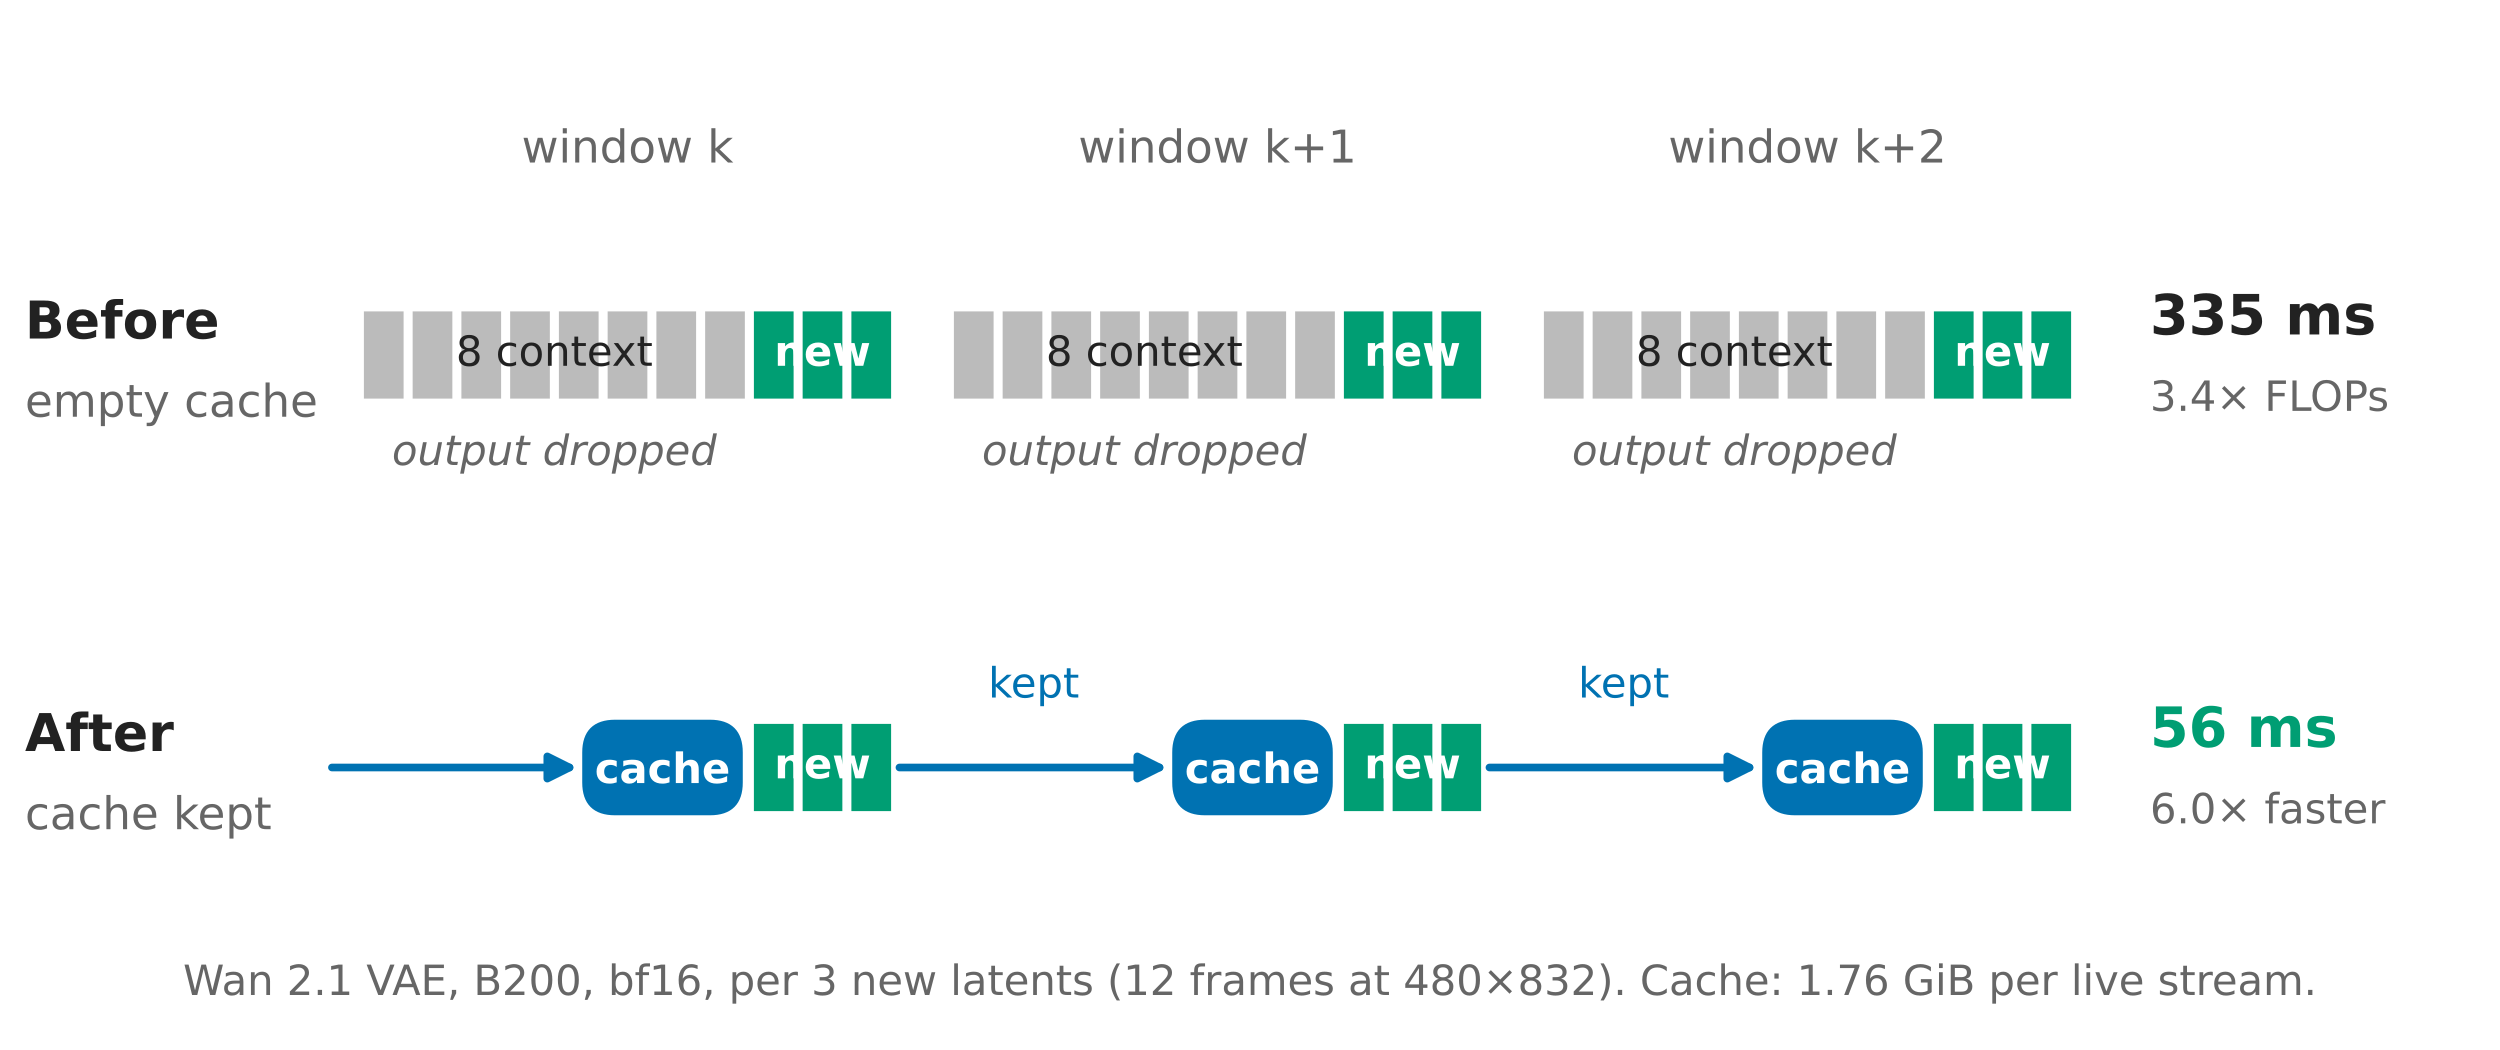
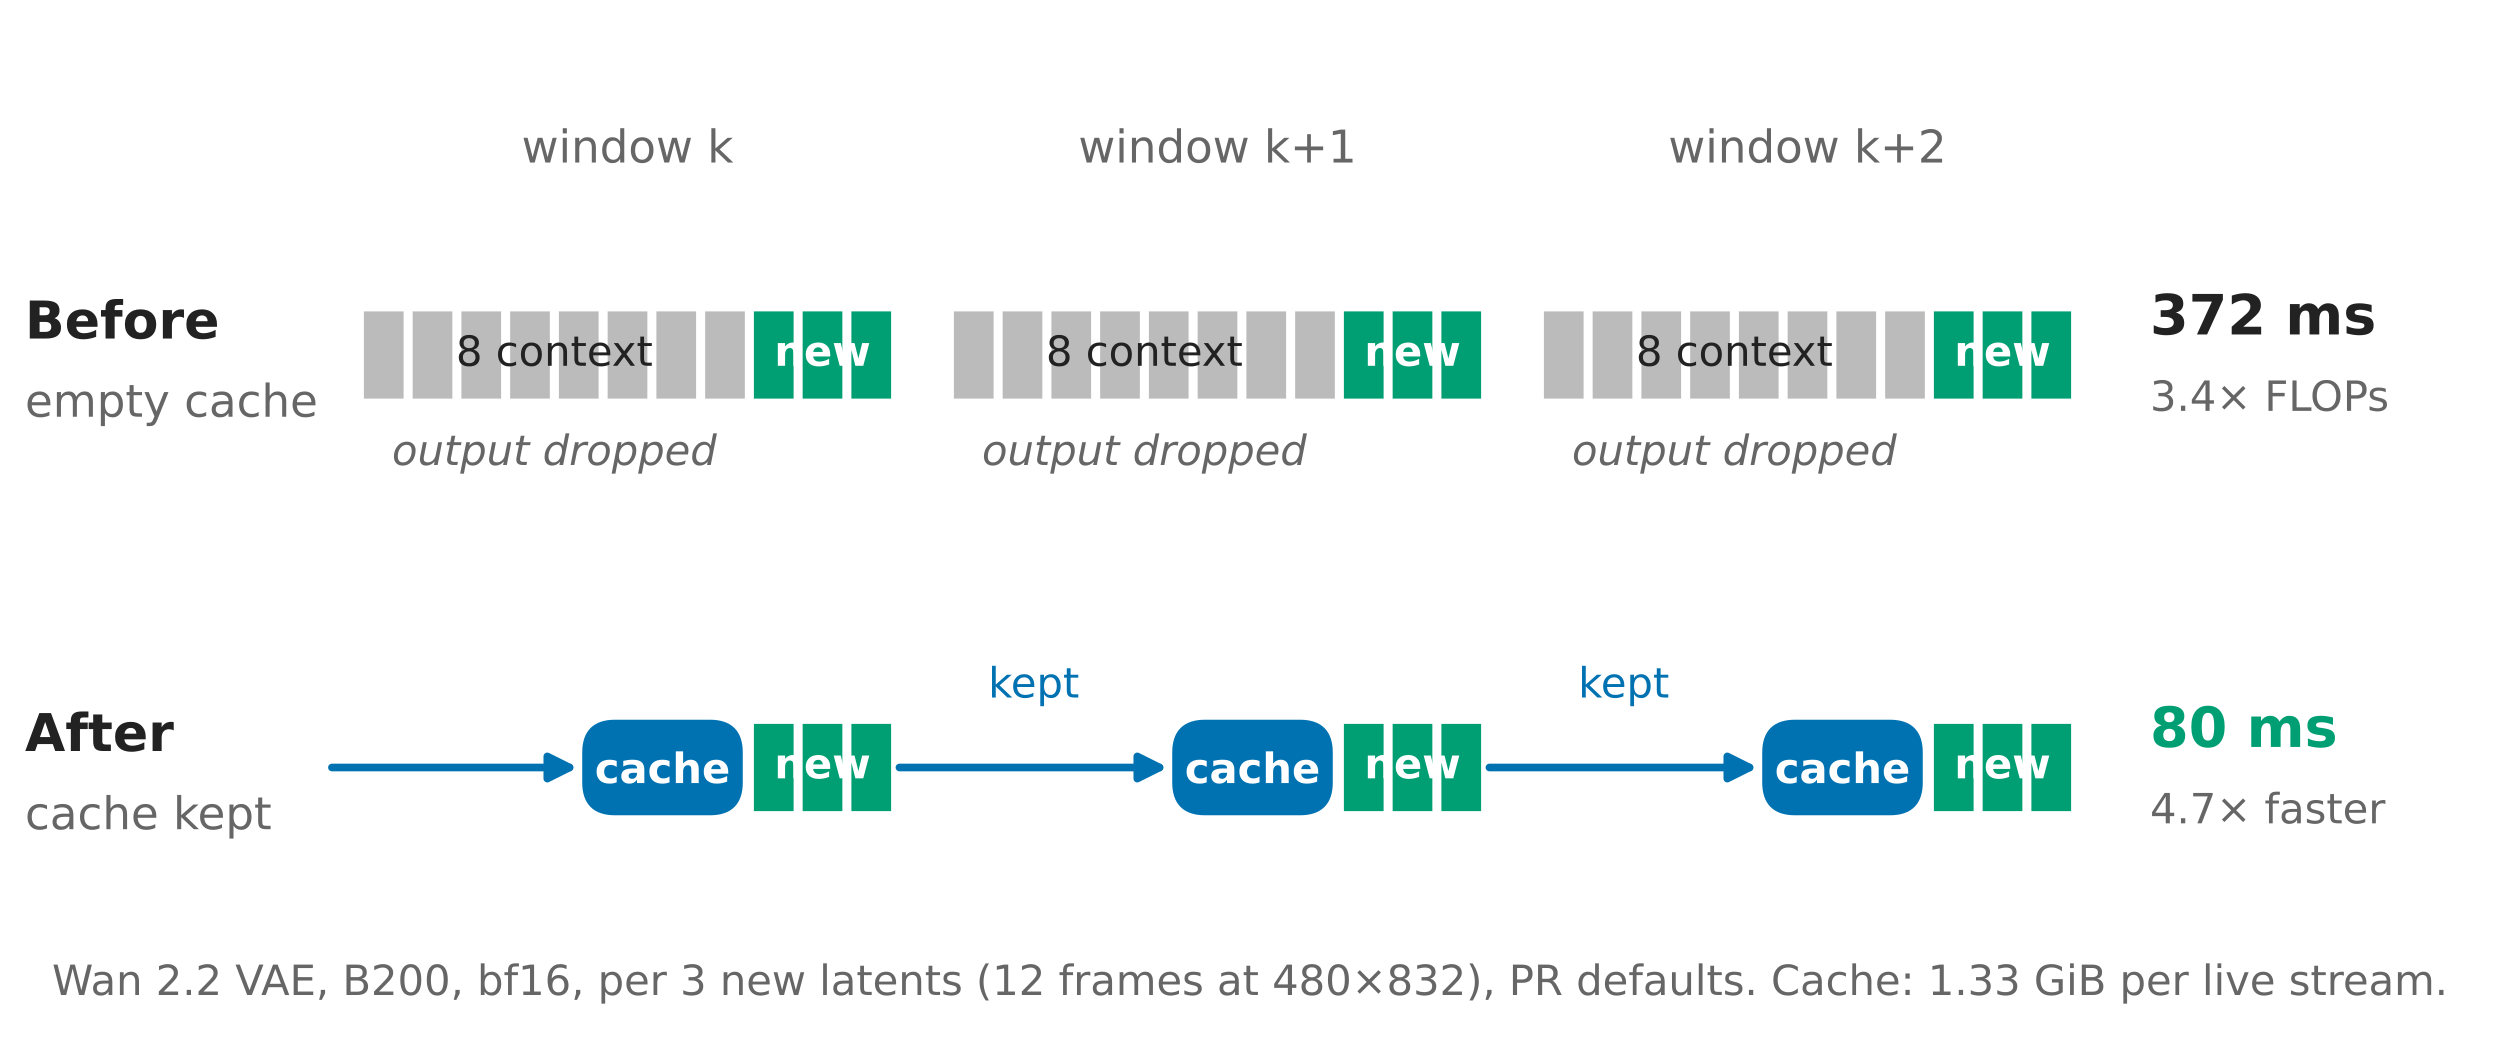
<svg xmlns="http://www.w3.org/2000/svg" width="720pt" height="302.4pt" viewBox="0 0 720 302.4" version="1.1">
  <defs>
    <style type="text/css">*{stroke-linejoin: round; stroke-linecap: butt}</style>
  </defs>
  <g id="figure_1">
    <g id="patch_1">
      <path d="M 0 302.4  L 720 302.4  L 720 0  L 0 0  z " style="fill: #ffffff" />
    </g>
    <g id="axes_1">
      <g id="patch_2">
-         <path d="M 104.4 115.2  L 116.64 115.2  L 116.64 89.28  L 104.4 89.28  z " clip-path="url(#p30e7b96020)" style="fill: #bbbbbb; stroke: #ffffff; stroke-width: 0.8; stroke-linejoin: miter" />
+         <path d="M 104.4 115.2  L 116.64 115.2  L 116.64 89.28  L 104.4 89.28  z " clip-path="url(#p9503e47901)" style="fill: #bbbbbb; stroke: #ffffff; stroke-width: 0.8; stroke-linejoin: miter" />
      </g>
      <g id="patch_3">
-         <path d="M 118.44 115.2  L 130.68 115.2  L 130.68 89.28  L 118.44 89.28  z " clip-path="url(#p30e7b96020)" style="fill: #bbbbbb; stroke: #ffffff; stroke-width: 0.8; stroke-linejoin: miter" />
+         <path d="M 118.44 115.2  L 130.68 115.2  L 130.68 89.28  L 118.44 89.28  z " clip-path="url(#p9503e47901)" style="fill: #bbbbbb; stroke: #ffffff; stroke-width: 0.8; stroke-linejoin: miter" />
      </g>
      <g id="patch_4">
-         <path d="M 132.48 115.2  L 144.72 115.2  L 144.72 89.28  L 132.48 89.28  z " clip-path="url(#p30e7b96020)" style="fill: #bbbbbb; stroke: #ffffff; stroke-width: 0.8; stroke-linejoin: miter" />
+         <path d="M 132.48 115.2  L 144.72 115.2  L 144.72 89.28  L 132.48 89.28  z " clip-path="url(#p9503e47901)" style="fill: #bbbbbb; stroke: #ffffff; stroke-width: 0.8; stroke-linejoin: miter" />
      </g>
      <g id="patch_5">
-         <path d="M 146.52 115.2  L 158.76 115.2  L 158.76 89.28  L 146.52 89.28  z " clip-path="url(#p30e7b96020)" style="fill: #bbbbbb; stroke: #ffffff; stroke-width: 0.8; stroke-linejoin: miter" />
+         <path d="M 146.52 115.2  L 158.76 115.2  L 158.76 89.28  L 146.52 89.28  z " clip-path="url(#p9503e47901)" style="fill: #bbbbbb; stroke: #ffffff; stroke-width: 0.8; stroke-linejoin: miter" />
      </g>
      <g id="patch_6">
-         <path d="M 160.56 115.2  L 172.8 115.2  L 172.8 89.28  L 160.56 89.28  z " clip-path="url(#p30e7b96020)" style="fill: #bbbbbb; stroke: #ffffff; stroke-width: 0.8; stroke-linejoin: miter" />
+         <path d="M 160.56 115.2  L 172.8 115.2  L 172.8 89.28  L 160.56 89.28  z " clip-path="url(#p9503e47901)" style="fill: #bbbbbb; stroke: #ffffff; stroke-width: 0.8; stroke-linejoin: miter" />
      </g>
      <g id="patch_7">
-         <path d="M 174.6 115.2  L 186.84 115.2  L 186.84 89.28  L 174.6 89.28  z " clip-path="url(#p30e7b96020)" style="fill: #bbbbbb; stroke: #ffffff; stroke-width: 0.8; stroke-linejoin: miter" />
+         <path d="M 174.6 115.2  L 186.84 115.2  L 186.84 89.28  L 174.6 89.28  z " clip-path="url(#p9503e47901)" style="fill: #bbbbbb; stroke: #ffffff; stroke-width: 0.8; stroke-linejoin: miter" />
      </g>
      <g id="patch_8">
-         <path d="M 188.64 115.2  L 200.88 115.2  L 200.88 89.28  L 188.64 89.28  z " clip-path="url(#p30e7b96020)" style="fill: #bbbbbb; stroke: #ffffff; stroke-width: 0.8; stroke-linejoin: miter" />
+         <path d="M 188.64 115.2  L 200.88 115.2  L 200.88 89.28  L 188.64 89.28  z " clip-path="url(#p9503e47901)" style="fill: #bbbbbb; stroke: #ffffff; stroke-width: 0.8; stroke-linejoin: miter" />
      </g>
      <g id="patch_9">
-         <path d="M 202.68 115.2  L 214.92 115.2  L 214.92 89.28  L 202.68 89.28  z " clip-path="url(#p30e7b96020)" style="fill: #bbbbbb; stroke: #ffffff; stroke-width: 0.8; stroke-linejoin: miter" />
+         <path d="M 202.68 115.2  L 214.92 115.2  L 214.92 89.28  L 202.68 89.28  z " clip-path="url(#p9503e47901)" style="fill: #bbbbbb; stroke: #ffffff; stroke-width: 0.8; stroke-linejoin: miter" />
      </g>
      <g id="patch_10">
-         <path d="M 216.72 115.2  L 228.96 115.2  L 228.96 89.28  L 216.72 89.28  z " clip-path="url(#p30e7b96020)" style="fill: #009e73; stroke: #ffffff; stroke-width: 0.8; stroke-linejoin: miter" />
+         <path d="M 216.72 115.2  L 228.96 115.2  L 228.96 89.28  L 216.72 89.28  z " clip-path="url(#p9503e47901)" style="fill: #009e73; stroke: #ffffff; stroke-width: 0.8; stroke-linejoin: miter" />
      </g>
      <g id="patch_11">
-         <path d="M 230.76 115.2  L 243 115.2  L 243 89.28  L 230.76 89.28  z " clip-path="url(#p30e7b96020)" style="fill: #009e73; stroke: #ffffff; stroke-width: 0.8; stroke-linejoin: miter" />
+         <path d="M 230.76 115.2  L 243 115.2  L 243 89.28  L 230.76 89.28  z " clip-path="url(#p9503e47901)" style="fill: #009e73; stroke: #ffffff; stroke-width: 0.8; stroke-linejoin: miter" />
      </g>
      <g id="patch_12">
-         <path d="M 244.8 115.2  L 257.04 115.2  L 257.04 89.28  L 244.8 89.28  z " clip-path="url(#p30e7b96020)" style="fill: #009e73; stroke: #ffffff; stroke-width: 0.8; stroke-linejoin: miter" />
+         <path d="M 244.8 115.2  L 257.04 115.2  L 257.04 89.28  L 244.8 89.28  z " clip-path="url(#p9503e47901)" style="fill: #009e73; stroke: #ffffff; stroke-width: 0.8; stroke-linejoin: miter" />
      </g>
      <g id="patch_13">
-         <path d="M 274.32 115.2  L 286.56 115.2  L 286.56 89.28  L 274.32 89.28  z " clip-path="url(#p30e7b96020)" style="fill: #bbbbbb; stroke: #ffffff; stroke-width: 0.8; stroke-linejoin: miter" />
+         <path d="M 274.32 115.2  L 286.56 115.2  L 286.56 89.28  L 274.32 89.28  z " clip-path="url(#p9503e47901)" style="fill: #bbbbbb; stroke: #ffffff; stroke-width: 0.8; stroke-linejoin: miter" />
      </g>
      <g id="patch_14">
-         <path d="M 288.36 115.2  L 300.6 115.2  L 300.6 89.28  L 288.36 89.28  z " clip-path="url(#p30e7b96020)" style="fill: #bbbbbb; stroke: #ffffff; stroke-width: 0.8; stroke-linejoin: miter" />
+         <path d="M 288.36 115.2  L 300.6 115.2  L 300.6 89.28  L 288.36 89.28  z " clip-path="url(#p9503e47901)" style="fill: #bbbbbb; stroke: #ffffff; stroke-width: 0.8; stroke-linejoin: miter" />
      </g>
      <g id="patch_15">
-         <path d="M 302.4 115.2  L 314.64 115.2  L 314.64 89.28  L 302.4 89.28  z " clip-path="url(#p30e7b96020)" style="fill: #bbbbbb; stroke: #ffffff; stroke-width: 0.8; stroke-linejoin: miter" />
+         <path d="M 302.4 115.2  L 314.64 115.2  L 314.64 89.28  L 302.4 89.28  z " clip-path="url(#p9503e47901)" style="fill: #bbbbbb; stroke: #ffffff; stroke-width: 0.8; stroke-linejoin: miter" />
      </g>
      <g id="patch_16">
-         <path d="M 316.44 115.2  L 328.68 115.2  L 328.68 89.28  L 316.44 89.28  z " clip-path="url(#p30e7b96020)" style="fill: #bbbbbb; stroke: #ffffff; stroke-width: 0.8; stroke-linejoin: miter" />
+         <path d="M 316.44 115.2  L 328.68 115.2  L 328.68 89.28  L 316.44 89.28  z " clip-path="url(#p9503e47901)" style="fill: #bbbbbb; stroke: #ffffff; stroke-width: 0.8; stroke-linejoin: miter" />
      </g>
      <g id="patch_17">
-         <path d="M 330.48 115.2  L 342.72 115.2  L 342.72 89.28  L 330.48 89.28  z " clip-path="url(#p30e7b96020)" style="fill: #bbbbbb; stroke: #ffffff; stroke-width: 0.8; stroke-linejoin: miter" />
+         <path d="M 330.48 115.2  L 342.72 115.2  L 342.72 89.28  L 330.48 89.28  z " clip-path="url(#p9503e47901)" style="fill: #bbbbbb; stroke: #ffffff; stroke-width: 0.8; stroke-linejoin: miter" />
      </g>
      <g id="patch_18">
-         <path d="M 344.52 115.2  L 356.76 115.2  L 356.76 89.28  L 344.52 89.28  z " clip-path="url(#p30e7b96020)" style="fill: #bbbbbb; stroke: #ffffff; stroke-width: 0.8; stroke-linejoin: miter" />
+         <path d="M 344.52 115.2  L 356.76 115.2  L 356.76 89.28  L 344.52 89.28  z " clip-path="url(#p9503e47901)" style="fill: #bbbbbb; stroke: #ffffff; stroke-width: 0.8; stroke-linejoin: miter" />
      </g>
      <g id="patch_19">
-         <path d="M 358.56 115.2  L 370.8 115.2  L 370.8 89.28  L 358.56 89.28  z " clip-path="url(#p30e7b96020)" style="fill: #bbbbbb; stroke: #ffffff; stroke-width: 0.8; stroke-linejoin: miter" />
+         <path d="M 358.56 115.2  L 370.8 115.2  L 370.8 89.28  L 358.56 89.28  z " clip-path="url(#p9503e47901)" style="fill: #bbbbbb; stroke: #ffffff; stroke-width: 0.8; stroke-linejoin: miter" />
      </g>
      <g id="patch_20">
-         <path d="M 372.6 115.2  L 384.84 115.2  L 384.84 89.28  L 372.6 89.28  z " clip-path="url(#p30e7b96020)" style="fill: #bbbbbb; stroke: #ffffff; stroke-width: 0.8; stroke-linejoin: miter" />
+         <path d="M 372.6 115.2  L 384.84 115.2  L 384.84 89.28  L 372.6 89.28  z " clip-path="url(#p9503e47901)" style="fill: #bbbbbb; stroke: #ffffff; stroke-width: 0.8; stroke-linejoin: miter" />
      </g>
      <g id="patch_21">
-         <path d="M 386.64 115.2  L 398.88 115.2  L 398.88 89.28  L 386.64 89.28  z " clip-path="url(#p30e7b96020)" style="fill: #009e73; stroke: #ffffff; stroke-width: 0.8; stroke-linejoin: miter" />
+         <path d="M 386.64 115.2  L 398.88 115.2  L 398.88 89.28  L 386.64 89.28  z " clip-path="url(#p9503e47901)" style="fill: #009e73; stroke: #ffffff; stroke-width: 0.8; stroke-linejoin: miter" />
      </g>
      <g id="patch_22">
-         <path d="M 400.68 115.2  L 412.92 115.2  L 412.92 89.28  L 400.68 89.28  z " clip-path="url(#p30e7b96020)" style="fill: #009e73; stroke: #ffffff; stroke-width: 0.8; stroke-linejoin: miter" />
+         <path d="M 400.68 115.2  L 412.92 115.2  L 412.92 89.28  L 400.68 89.28  z " clip-path="url(#p9503e47901)" style="fill: #009e73; stroke: #ffffff; stroke-width: 0.8; stroke-linejoin: miter" />
      </g>
      <g id="patch_23">
-         <path d="M 414.72 115.2  L 426.96 115.2  L 426.96 89.28  L 414.72 89.28  z " clip-path="url(#p30e7b96020)" style="fill: #009e73; stroke: #ffffff; stroke-width: 0.8; stroke-linejoin: miter" />
+         <path d="M 414.72 115.2  L 426.96 115.2  L 426.96 89.28  L 414.72 89.28  z " clip-path="url(#p9503e47901)" style="fill: #009e73; stroke: #ffffff; stroke-width: 0.8; stroke-linejoin: miter" />
      </g>
      <g id="patch_24">
-         <path d="M 444.24 115.2  L 456.48 115.2  L 456.48 89.28  L 444.24 89.28  z " clip-path="url(#p30e7b96020)" style="fill: #bbbbbb; stroke: #ffffff; stroke-width: 0.8; stroke-linejoin: miter" />
+         <path d="M 444.24 115.2  L 456.48 115.2  L 456.48 89.28  L 444.24 89.28  z " clip-path="url(#p9503e47901)" style="fill: #bbbbbb; stroke: #ffffff; stroke-width: 0.8; stroke-linejoin: miter" />
      </g>
      <g id="patch_25">
-         <path d="M 458.28 115.2  L 470.52 115.2  L 470.52 89.28  L 458.28 89.28  z " clip-path="url(#p30e7b96020)" style="fill: #bbbbbb; stroke: #ffffff; stroke-width: 0.8; stroke-linejoin: miter" />
+         <path d="M 458.28 115.2  L 470.52 115.2  L 470.52 89.28  L 458.28 89.28  z " clip-path="url(#p9503e47901)" style="fill: #bbbbbb; stroke: #ffffff; stroke-width: 0.8; stroke-linejoin: miter" />
      </g>
      <g id="patch_26">
-         <path d="M 472.32 115.2  L 484.56 115.2  L 484.56 89.28  L 472.32 89.28  z " clip-path="url(#p30e7b96020)" style="fill: #bbbbbb; stroke: #ffffff; stroke-width: 0.8; stroke-linejoin: miter" />
+         <path d="M 472.32 115.2  L 484.56 115.2  L 484.56 89.28  L 472.32 89.28  z " clip-path="url(#p9503e47901)" style="fill: #bbbbbb; stroke: #ffffff; stroke-width: 0.8; stroke-linejoin: miter" />
      </g>
      <g id="patch_27">
-         <path d="M 486.36 115.2  L 498.6 115.2  L 498.6 89.28  L 486.36 89.28  z " clip-path="url(#p30e7b96020)" style="fill: #bbbbbb; stroke: #ffffff; stroke-width: 0.8; stroke-linejoin: miter" />
+         <path d="M 486.36 115.2  L 498.6 115.2  L 498.6 89.28  L 486.36 89.28  z " clip-path="url(#p9503e47901)" style="fill: #bbbbbb; stroke: #ffffff; stroke-width: 0.8; stroke-linejoin: miter" />
      </g>
      <g id="patch_28">
-         <path d="M 500.4 115.2  L 512.64 115.2  L 512.64 89.28  L 500.4 89.28  z " clip-path="url(#p30e7b96020)" style="fill: #bbbbbb; stroke: #ffffff; stroke-width: 0.8; stroke-linejoin: miter" />
+         <path d="M 500.4 115.2  L 512.64 115.2  L 512.64 89.28  L 500.4 89.28  z " clip-path="url(#p9503e47901)" style="fill: #bbbbbb; stroke: #ffffff; stroke-width: 0.8; stroke-linejoin: miter" />
      </g>
      <g id="patch_29">
-         <path d="M 514.44 115.2  L 526.68 115.2  L 526.68 89.28  L 514.44 89.28  z " clip-path="url(#p30e7b96020)" style="fill: #bbbbbb; stroke: #ffffff; stroke-width: 0.8; stroke-linejoin: miter" />
+         <path d="M 514.44 115.2  L 526.68 115.2  L 526.68 89.28  L 514.44 89.28  z " clip-path="url(#p9503e47901)" style="fill: #bbbbbb; stroke: #ffffff; stroke-width: 0.8; stroke-linejoin: miter" />
      </g>
      <g id="patch_30">
-         <path d="M 528.48 115.2  L 540.72 115.2  L 540.72 89.28  L 528.48 89.28  z " clip-path="url(#p30e7b96020)" style="fill: #bbbbbb; stroke: #ffffff; stroke-width: 0.8; stroke-linejoin: miter" />
+         <path d="M 528.48 115.2  L 540.72 115.2  L 540.72 89.28  L 528.48 89.28  z " clip-path="url(#p9503e47901)" style="fill: #bbbbbb; stroke: #ffffff; stroke-width: 0.8; stroke-linejoin: miter" />
      </g>
      <g id="patch_31">
-         <path d="M 542.52 115.2  L 554.76 115.2  L 554.76 89.28  L 542.52 89.28  z " clip-path="url(#p30e7b96020)" style="fill: #bbbbbb; stroke: #ffffff; stroke-width: 0.8; stroke-linejoin: miter" />
+         <path d="M 542.52 115.2  L 554.76 115.2  L 554.76 89.28  L 542.52 89.28  z " clip-path="url(#p9503e47901)" style="fill: #bbbbbb; stroke: #ffffff; stroke-width: 0.8; stroke-linejoin: miter" />
      </g>
      <g id="patch_32">
-         <path d="M 556.56 115.2  L 568.8 115.2  L 568.8 89.28  L 556.56 89.28  z " clip-path="url(#p30e7b96020)" style="fill: #009e73; stroke: #ffffff; stroke-width: 0.8; stroke-linejoin: miter" />
+         <path d="M 556.56 115.2  L 568.8 115.2  L 568.8 89.28  L 556.56 89.28  z " clip-path="url(#p9503e47901)" style="fill: #009e73; stroke: #ffffff; stroke-width: 0.8; stroke-linejoin: miter" />
      </g>
      <g id="patch_33">
-         <path d="M 570.6 115.2  L 582.84 115.2  L 582.84 89.28  L 570.6 89.28  z " clip-path="url(#p30e7b96020)" style="fill: #009e73; stroke: #ffffff; stroke-width: 0.8; stroke-linejoin: miter" />
+         <path d="M 570.6 115.2  L 582.84 115.2  L 582.84 89.28  L 570.6 89.28  z " clip-path="url(#p9503e47901)" style="fill: #009e73; stroke: #ffffff; stroke-width: 0.8; stroke-linejoin: miter" />
      </g>
      <g id="patch_34">
-         <path d="M 584.64 115.2  L 596.88 115.2  L 596.88 89.28  L 584.64 89.28  z " clip-path="url(#p30e7b96020)" style="fill: #009e73; stroke: #ffffff; stroke-width: 0.8; stroke-linejoin: miter" />
+         <path d="M 584.64 115.2  L 596.88 115.2  L 596.88 89.28  L 584.64 89.28  z " clip-path="url(#p9503e47901)" style="fill: #009e73; stroke: #ffffff; stroke-width: 0.8; stroke-linejoin: miter" />
      </g>
      <g id="patch_35">
-         <path d="M 216.72 234  L 228.96 234  L 228.96 208.08  L 216.72 208.08  z " clip-path="url(#p30e7b96020)" style="fill: #009e73; stroke: #ffffff; stroke-width: 0.8; stroke-linejoin: miter" />
+         <path d="M 216.72 234  L 228.96 234  L 228.96 208.08  L 216.72 208.08  z " clip-path="url(#p9503e47901)" style="fill: #009e73; stroke: #ffffff; stroke-width: 0.8; stroke-linejoin: miter" />
      </g>
      <g id="patch_36">
-         <path d="M 230.76 234  L 243 234  L 243 208.08  L 230.76 208.08  z " clip-path="url(#p30e7b96020)" style="fill: #009e73; stroke: #ffffff; stroke-width: 0.8; stroke-linejoin: miter" />
+         <path d="M 230.76 234  L 243 234  L 243 208.08  L 230.76 208.08  z " clip-path="url(#p9503e47901)" style="fill: #009e73; stroke: #ffffff; stroke-width: 0.8; stroke-linejoin: miter" />
      </g>
      <g id="patch_37">
-         <path d="M 244.8 234  L 257.04 234  L 257.04 208.08  L 244.8 208.08  z " clip-path="url(#p30e7b96020)" style="fill: #009e73; stroke: #ffffff; stroke-width: 0.8; stroke-linejoin: miter" />
+         <path d="M 244.8 234  L 257.04 234  L 257.04 208.08  L 244.8 208.08  z " clip-path="url(#p9503e47901)" style="fill: #009e73; stroke: #ffffff; stroke-width: 0.8; stroke-linejoin: miter" />
      </g>
      <g id="patch_38">
-         <path d="M 177.12 234  L 204.48 234  Q 213.12 234 213.12 225.36  L 213.12 216.72  Q 213.12 208.08 204.48 208.08  L 177.12 208.08  Q 168.48 208.08 168.48 216.72  L 168.48 225.36  Q 168.48 234 177.12 234  z " clip-path="url(#p30e7b96020)" style="fill: #0072b2; stroke: #0072b2; stroke-width: 1.6; stroke-linejoin: miter" />
+         <path d="M 177.12 234  L 204.48 234  Q 213.12 234 213.12 225.36  L 213.12 216.72  Q 213.12 208.08 204.48 208.08  L 177.12 208.08  Q 168.48 208.08 168.48 216.72  L 168.48 225.36  Q 168.48 234 177.12 234  z " clip-path="url(#p9503e47901)" style="fill: #0072b2; stroke: #0072b2; stroke-width: 1.6; stroke-linejoin: miter" />
      </g>
      <g id="patch_39">
-         <path d="M 95.597 221.04  Q 131.04 221.04 164.023 221.04  " clip-path="url(#p30e7b96020)" style="fill: none; stroke: #0072b2; stroke-width: 2.2; stroke-linecap: round" />
-         <path d="M 157.623 217.84  L 164.023 221.04  L 157.623 224.24  z " clip-path="url(#p30e7b96020)" style="fill: #0072b2; stroke: #0072b2; stroke-width: 2.2; stroke-linecap: round" />
+         <path d="M 95.597 221.04  Q 131.04 221.04 164.023 221.04  " clip-path="url(#p9503e47901)" style="fill: none; stroke: #0072b2; stroke-width: 2.2; stroke-linecap: round" />
+         <path d="M 157.623 217.84  L 164.023 221.04  L 157.623 224.24  z " clip-path="url(#p9503e47901)" style="fill: #0072b2; stroke: #0072b2; stroke-width: 2.2; stroke-linecap: round" />
      </g>
      <g id="patch_40">
-         <path d="M 386.64 234  L 398.88 234  L 398.88 208.08  L 386.64 208.08  z " clip-path="url(#p30e7b96020)" style="fill: #009e73; stroke: #ffffff; stroke-width: 0.8; stroke-linejoin: miter" />
+         <path d="M 386.64 234  L 398.88 234  L 398.88 208.08  L 386.64 208.08  z " clip-path="url(#p9503e47901)" style="fill: #009e73; stroke: #ffffff; stroke-width: 0.8; stroke-linejoin: miter" />
      </g>
      <g id="patch_41">
-         <path d="M 400.68 234  L 412.92 234  L 412.92 208.08  L 400.68 208.08  z " clip-path="url(#p30e7b96020)" style="fill: #009e73; stroke: #ffffff; stroke-width: 0.8; stroke-linejoin: miter" />
+         <path d="M 400.68 234  L 412.92 234  L 412.92 208.08  L 400.68 208.08  z " clip-path="url(#p9503e47901)" style="fill: #009e73; stroke: #ffffff; stroke-width: 0.8; stroke-linejoin: miter" />
      </g>
      <g id="patch_42">
-         <path d="M 414.72 234  L 426.96 234  L 426.96 208.08  L 414.72 208.08  z " clip-path="url(#p30e7b96020)" style="fill: #009e73; stroke: #ffffff; stroke-width: 0.8; stroke-linejoin: miter" />
+         <path d="M 414.72 234  L 426.96 234  L 426.96 208.08  L 414.72 208.08  z " clip-path="url(#p9503e47901)" style="fill: #009e73; stroke: #ffffff; stroke-width: 0.8; stroke-linejoin: miter" />
      </g>
      <g id="patch_43">
-         <path d="M 347.04 234  L 374.4 234  Q 383.04 234 383.04 225.36  L 383.04 216.72  Q 383.04 208.08 374.4 208.08  L 347.04 208.08  Q 338.4 208.08 338.4 216.72  L 338.4 225.36  Q 338.4 234 347.04 234  z " clip-path="url(#p30e7b96020)" style="fill: #0072b2; stroke: #0072b2; stroke-width: 1.6; stroke-linejoin: miter" />
+         <path d="M 347.04 234  L 374.4 234  Q 383.04 234 383.04 225.36  L 383.04 216.72  Q 383.04 208.08 374.4 208.08  L 347.04 208.08  Q 338.4 208.08 338.4 216.72  L 338.4 225.36  Q 338.4 234 347.04 234  z " clip-path="url(#p9503e47901)" style="fill: #0072b2; stroke: #0072b2; stroke-width: 1.6; stroke-linejoin: miter" />
      </g>
      <g id="patch_44">
-         <path d="M 259.041 221.04  Q 297.72 221.04 333.94 221.04  " clip-path="url(#p30e7b96020)" style="fill: none; stroke: #0072b2; stroke-width: 2.2; stroke-linecap: round" />
-         <path d="M 327.54 217.84  L 333.94 221.04  L 327.54 224.24  z " clip-path="url(#p30e7b96020)" style="fill: #0072b2; stroke: #0072b2; stroke-width: 2.2; stroke-linecap: round" />
+         <path d="M 259.041 221.04  Q 297.72 221.04 333.94 221.04  " clip-path="url(#p9503e47901)" style="fill: none; stroke: #0072b2; stroke-width: 2.2; stroke-linecap: round" />
+         <path d="M 327.54 217.84  L 333.94 221.04  L 327.54 224.24  z " clip-path="url(#p9503e47901)" style="fill: #0072b2; stroke: #0072b2; stroke-width: 2.2; stroke-linecap: round" />
      </g>
      <g id="patch_45">
-         <path d="M 556.56 234  L 568.8 234  L 568.8 208.08  L 556.56 208.08  z " clip-path="url(#p30e7b96020)" style="fill: #009e73; stroke: #ffffff; stroke-width: 0.8; stroke-linejoin: miter" />
+         <path d="M 556.56 234  L 568.8 234  L 568.8 208.08  L 556.56 208.08  z " clip-path="url(#p9503e47901)" style="fill: #009e73; stroke: #ffffff; stroke-width: 0.8; stroke-linejoin: miter" />
      </g>
      <g id="patch_46">
-         <path d="M 570.6 234  L 582.84 234  L 582.84 208.08  L 570.6 208.08  z " clip-path="url(#p30e7b96020)" style="fill: #009e73; stroke: #ffffff; stroke-width: 0.8; stroke-linejoin: miter" />
+         <path d="M 570.6 234  L 582.84 234  L 582.84 208.08  L 570.6 208.08  z " clip-path="url(#p9503e47901)" style="fill: #009e73; stroke: #ffffff; stroke-width: 0.8; stroke-linejoin: miter" />
      </g>
      <g id="patch_47">
-         <path d="M 584.64 234  L 596.88 234  L 596.88 208.08  L 584.64 208.08  z " clip-path="url(#p30e7b96020)" style="fill: #009e73; stroke: #ffffff; stroke-width: 0.8; stroke-linejoin: miter" />
+         <path d="M 584.64 234  L 596.88 234  L 596.88 208.08  L 584.64 208.08  z " clip-path="url(#p9503e47901)" style="fill: #009e73; stroke: #ffffff; stroke-width: 0.8; stroke-linejoin: miter" />
      </g>
      <g id="patch_48">
-         <path d="M 516.96 234  L 544.32 234  Q 552.96 234 552.96 225.36  L 552.96 216.72  Q 552.96 208.08 544.32 208.08  L 516.96 208.08  Q 508.32 208.08 508.32 216.72  L 508.32 225.36  Q 508.32 234 516.96 234  z " clip-path="url(#p30e7b96020)" style="fill: #0072b2; stroke: #0072b2; stroke-width: 1.6; stroke-linejoin: miter" />
+         <path d="M 516.96 234  L 544.32 234  Q 552.96 234 552.96 225.36  L 552.96 216.72  Q 552.96 208.08 544.32 208.08  L 516.96 208.08  Q 508.32 208.08 508.32 216.72  L 508.32 225.36  Q 508.32 234 516.96 234  z " clip-path="url(#p9503e47901)" style="fill: #0072b2; stroke: #0072b2; stroke-width: 1.6; stroke-linejoin: miter" />
      </g>
      <g id="patch_49">
-         <path d="M 428.961 221.04  Q 467.64 221.04 503.86 221.04  " clip-path="url(#p30e7b96020)" style="fill: none; stroke: #0072b2; stroke-width: 2.2; stroke-linecap: round" />
-         <path d="M 497.46 217.84  L 503.86 221.04  L 497.46 224.24  z " clip-path="url(#p30e7b96020)" style="fill: #0072b2; stroke: #0072b2; stroke-width: 2.2; stroke-linecap: round" />
+         <path d="M 428.961 221.04  Q 467.64 221.04 503.86 221.04  " clip-path="url(#p9503e47901)" style="fill: none; stroke: #0072b2; stroke-width: 2.2; stroke-linecap: round" />
+         <path d="M 497.46 217.84  L 503.86 221.04  L 497.46 224.24  z " clip-path="url(#p9503e47901)" style="fill: #0072b2; stroke: #0072b2; stroke-width: 2.2; stroke-linecap: round" />
      </g>
      <g id="text_1">
        <text style="font-size: 13px; font-family: 'DejaVu Sans'; text-anchor: middle; fill: #666666" x="180.72" y="46.8" transform="rotate(-0 180.72 46.8)">window k</text>
      </g>
      <g id="text_2">
        <text style="font-size: 13px; font-family: 'DejaVu Sans'; text-anchor: middle; fill: #666666" x="350.64" y="46.8" transform="rotate(-0 350.64 46.8)">window k+1</text>
      </g>
      <g id="text_3">
        <text style="font-size: 13px; font-family: 'DejaVu Sans'; text-anchor: middle; fill: #666666" x="520.56" y="46.8" transform="rotate(-0 520.56 46.8)">window k+2</text>
      </g>
      <g id="text_4">
        <text style="font-weight: 700; font-size: 15px; font-family: 'DejaVu Sans'; text-anchor: start; fill: #222222" x="7.2" y="97.497" transform="rotate(-0 7.2 97.49707)">Before</text>
      </g>
      <g id="text_5">
        <text style="font-size: 13px; font-family: 'DejaVu Sans'; text-anchor: start; fill: #666666" x="7.2" y="120.017" transform="rotate(-0 7.2 120.0175)">empty cache</text>
      </g>
      <g id="text_6">
        <text style="font-size: 12px; font-family: 'DejaVu Sans'; text-anchor: middle; fill: #222222" x="159.66" y="105.357" transform="rotate(-0 159.66 105.3572)">8 context</text>
      </g>
      <g id="text_7">
        <text style="font-weight: 700; font-size: 12px; font-family: 'DejaVu Sans'; text-anchor: middle; fill: #ffffff" x="236.88" y="105.357" transform="rotate(-0 236.88 105.3572)">new</text>
      </g>
      <g id="text_8">
        <text style="font-style: italic; font-size: 12px; font-family: 'DejaVu Sans'; text-anchor: middle; fill: #666666" x="159.66" y="133.92" transform="rotate(-0 159.66 133.92)">output dropped</text>
      </g>
      <g id="text_9">
        <text style="font-size: 12px; font-family: 'DejaVu Sans'; text-anchor: middle; fill: #222222" x="329.58" y="105.357" transform="rotate(-0 329.58 105.3572)">8 context</text>
      </g>
      <g id="text_10">
        <text style="font-weight: 700; font-size: 12px; font-family: 'DejaVu Sans'; text-anchor: middle; fill: #ffffff" x="406.8" y="105.357" transform="rotate(-0 406.8 105.3572)">new</text>
      </g>
      <g id="text_11">
        <text style="font-style: italic; font-size: 12px; font-family: 'DejaVu Sans'; text-anchor: middle; fill: #666666" x="329.58" y="133.92" transform="rotate(-0 329.58 133.92)">output dropped</text>
      </g>
      <g id="text_12">
        <text style="font-size: 12px; font-family: 'DejaVu Sans'; text-anchor: middle; fill: #222222" x="499.5" y="105.357" transform="rotate(-0 499.5 105.3572)">8 context</text>
      </g>
      <g id="text_13">
        <text style="font-weight: 700; font-size: 12px; font-family: 'DejaVu Sans'; text-anchor: middle; fill: #ffffff" x="576.72" y="105.357" transform="rotate(-0 576.72 105.3572)">new</text>
      </g>
      <g id="text_14">
        <text style="font-style: italic; font-size: 12px; font-family: 'DejaVu Sans'; text-anchor: middle; fill: #666666" x="499.5" y="133.92" transform="rotate(-0 499.5 133.92)">output dropped</text>
      </g>
      <g id="text_15">
        <text style="font-weight: 700; font-size: 15px; font-family: 'DejaVu Sans'; text-anchor: start; fill: #222222" x="7.2" y="216.297" transform="rotate(-0 7.2 216.2971)">After</text>
      </g>
      <g id="text_16">
        <text style="font-size: 13px; font-family: 'DejaVu Sans'; text-anchor: start; fill: #666666" x="7.2" y="238.817" transform="rotate(-0 7.2 238.8175)">cache kept</text>
      </g>
      <g id="text_17">
        <text style="font-weight: 700; font-size: 12px; font-family: 'DejaVu Sans'; text-anchor: middle; fill: #ffffff" x="236.88" y="224.157" transform="rotate(-0 236.88 224.1572)">new</text>
      </g>
      <g id="text_18">
        <text style="font-weight: 700; font-size: 12px; font-family: 'DejaVu Sans'; text-anchor: middle; fill: #ffffff" x="190.8" y="225.514" transform="rotate(-0 190.8 225.5137)">cache</text>
      </g>
      <g id="text_19">
        <text style="font-weight: 700; font-size: 12px; font-family: 'DejaVu Sans'; text-anchor: middle; fill: #ffffff" x="406.8" y="224.157" transform="rotate(-0 406.8 224.1572)">new</text>
      </g>
      <g id="text_20">
        <text style="font-weight: 700; font-size: 12px; font-family: 'DejaVu Sans'; text-anchor: middle; fill: #ffffff" x="360.72" y="225.514" transform="rotate(-0 360.72 225.5137)">cache</text>
      </g>
      <g id="text_21">
        <text style="font-size: 12px; font-family: 'DejaVu Sans'; text-anchor: middle; fill: #0072b2" x="297.72" y="200.88" transform="rotate(-0 297.72 200.88)">kept</text>
      </g>
      <g id="text_22">
        <text style="font-weight: 700; font-size: 12px; font-family: 'DejaVu Sans'; text-anchor: middle; fill: #ffffff" x="576.72" y="224.157" transform="rotate(-0 576.72 224.1572)">new</text>
      </g>
      <g id="text_23">
        <text style="font-weight: 700; font-size: 12px; font-family: 'DejaVu Sans'; text-anchor: middle; fill: #ffffff" x="530.64" y="225.514" transform="rotate(-0 530.64 225.5137)">cache</text>
      </g>
      <g id="text_24">
        <text style="font-size: 12px; font-family: 'DejaVu Sans'; text-anchor: middle; fill: #0072b2" x="467.64" y="200.88" transform="rotate(-0 467.64 200.88)">kept</text>
      </g>
      <g id="text_25">
-         <text style="font-weight: 700; font-size: 16px; font-family: 'DejaVu Sans'; text-anchor: start; fill: #222222" x="619.2" y="96.316" transform="rotate(-0 619.2 96.31625)">335 ms</text>
+         <text style="font-weight: 700; font-size: 16px; font-family: 'DejaVu Sans'; text-anchor: start; fill: #222222" x="619.2" y="96.316" transform="rotate(-0 619.2 96.31625)">372 ms</text>
      </g>
      <g id="text_26">
        <text style="font-size: 12px; font-family: 'DejaVu Sans'; text-anchor: start; fill: #666666" x="619.2" y="118.317" transform="rotate(-0 619.2 118.3172)">3.4× FLOPs</text>
      </g>
      <g id="text_27">
-         <text style="font-weight: 700; font-size: 16px; font-family: 'DejaVu Sans'; text-anchor: start; fill: #009e73" x="619.2" y="215.116" transform="rotate(-0 619.2 215.1163)">56 ms</text>
+         <text style="font-weight: 700; font-size: 16px; font-family: 'DejaVu Sans'; text-anchor: start; fill: #009e73" x="619.2" y="215.116" transform="rotate(-0 619.2 215.1163)">80 ms</text>
      </g>
      <g id="text_28">
-         <text style="font-size: 12px; font-family: 'DejaVu Sans'; text-anchor: start; fill: #666666" x="619.2" y="237.118" transform="rotate(-0 619.2 237.1177)">6.0× faster</text>
+         <text style="font-size: 12px; font-family: 'DejaVu Sans'; text-anchor: start; fill: #666666" x="619.2" y="237.118" transform="rotate(-0 619.2 237.1177)">4.7× faster</text>
      </g>
      <g id="text_29">
-         <text style="font-size: 12px; font-family: 'DejaVu Sans'; text-anchor: middle; fill: #666666" x="360" y="286.56" transform="rotate(-0 360 286.56)">Wan 2.1 VAE, B200, bf16, per 3 new latents (12 frames at 480×832).  Cache: 1.76 GiB per live stream.</text>
+         <text style="font-size: 12px; font-family: 'DejaVu Sans'; text-anchor: middle; fill: #666666" x="360" y="286.56" transform="rotate(-0 360 286.56)">Wan 2.2 VAE, B200, bf16, per 3 new latents (12 frames at 480×832), PR defaults.  Cache: 1.33 GiB per live stream.</text>
      </g>
    </g>
  </g>
  <defs>
-     <clipPath id="p30e7b96020">
+     <clipPath id="p9503e47901">
      <rect x="0" y="0" width="720" height="302.4" />
    </clipPath>
  </defs>
</svg>
